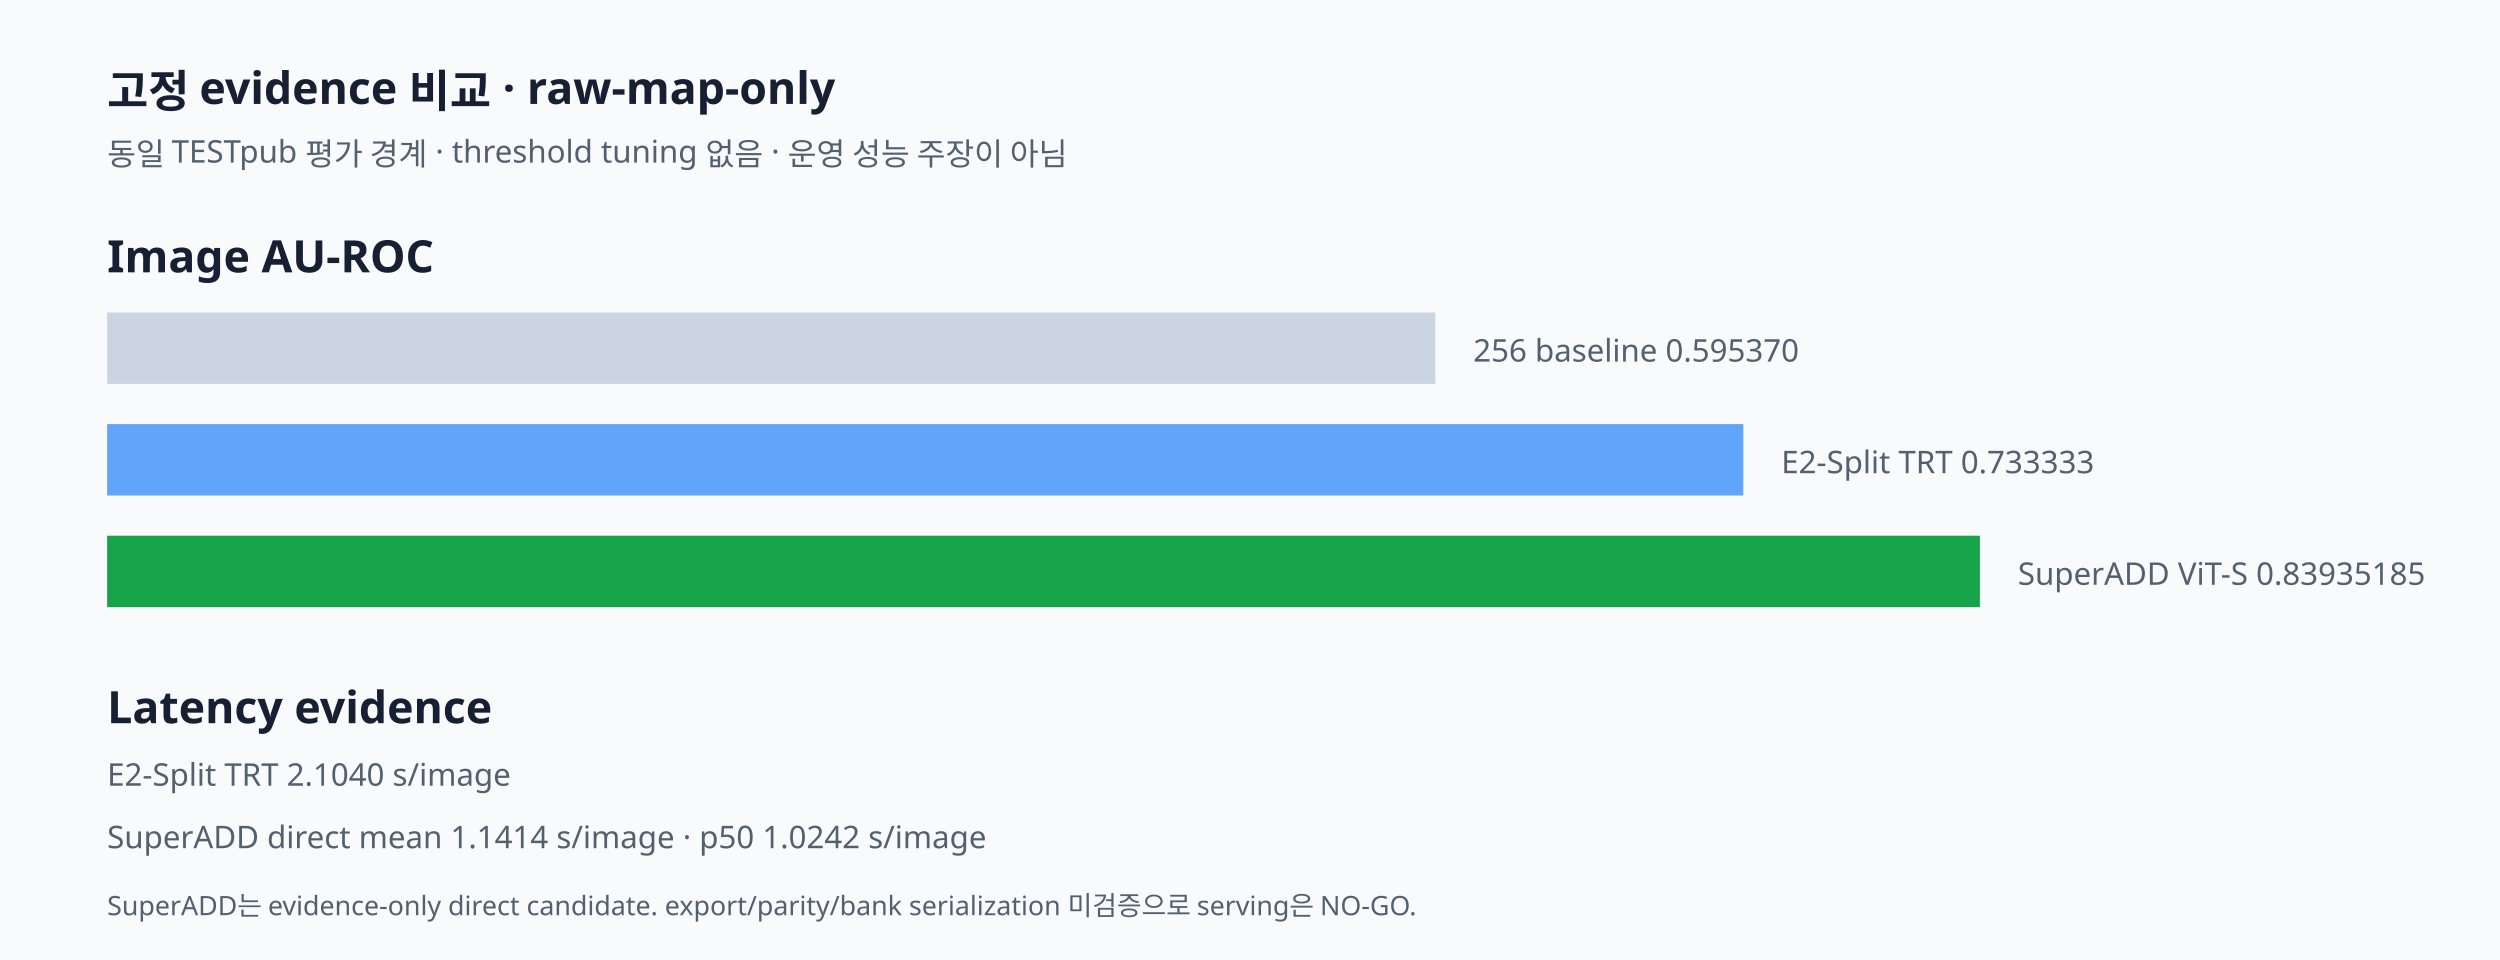
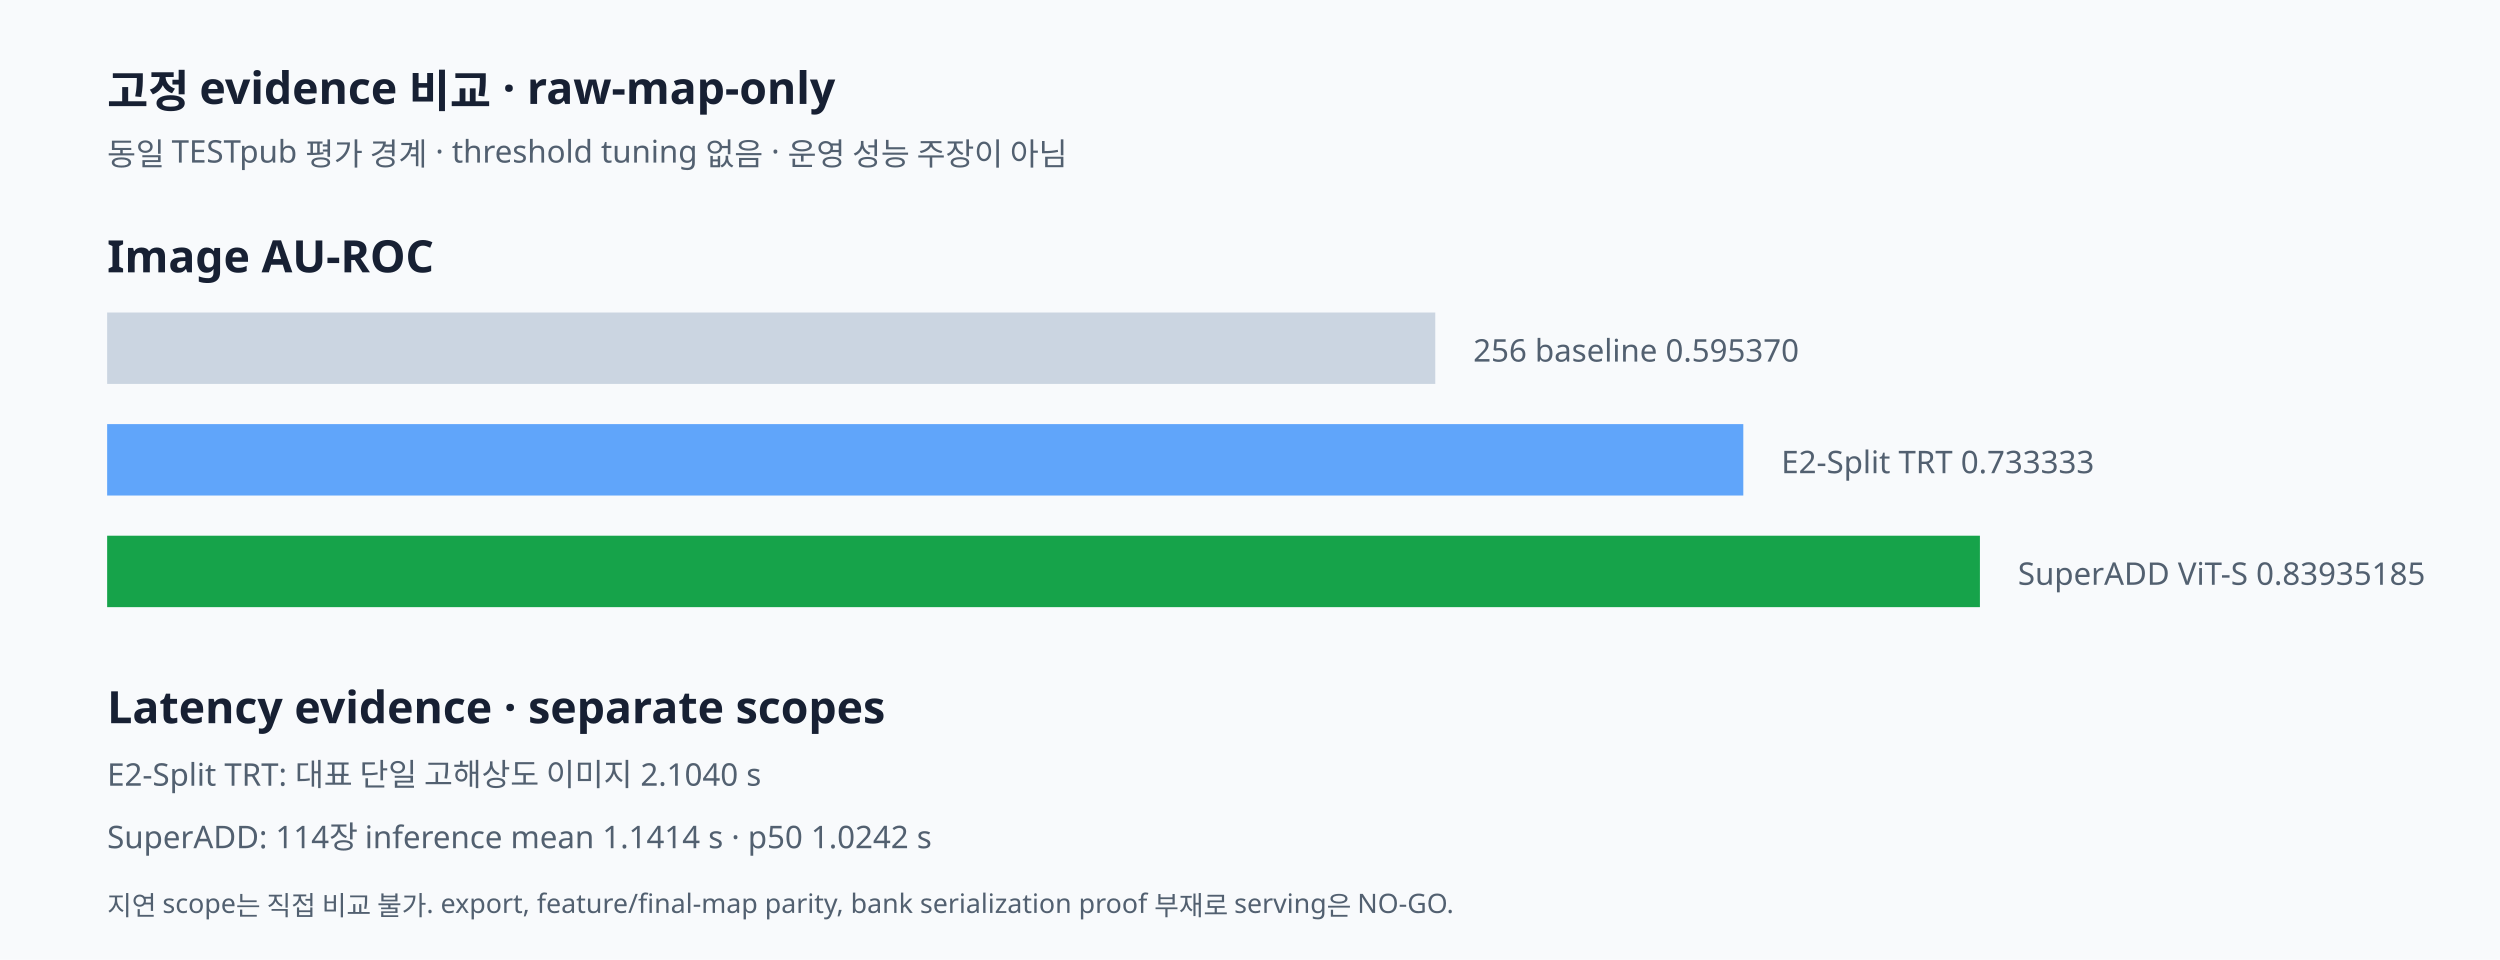
<svg xmlns="http://www.w3.org/2000/svg" width="100%" height="430" viewBox="0 0 1120 430">
  <style>text{font-family:system-ui,sans-serif;fill:#172033}.t{font-size:20px;font-weight:700}.s{font-size:14px;fill:#526070}.n{font-size:12px;fill:#526070}</style>
  <rect width="1120" height="430" fill="#f8fafc" />
  <text x="48" y="48" class="t">고정 evidence 비교 · raw-map-only</text>
  <text x="48" y="74" class="s">동일 TESTpub 평가 경계 · threshold tuning 없음 · 운영 성능 주장이 아님</text>
  <text x="48" y="122" class="t">Image AU-ROC</text>
  <rect x="48" y="140" width="595" height="32" fill="#cbd5e1" />
  <rect x="48" y="190" width="733" height="32" fill="#60a5fa" />
  <rect x="48" y="240" width="839" height="32" fill="#16a34a" />
  <text x="660" y="162" class="s">256 baseline 0.595370</text>
  <text x="798" y="212" class="s">E2-Split TRT 0.733333</text>
  <text x="904" y="262" class="s">SuperADD ViT-S 0.83935185</text>
-   <text x="48" y="324" class="t">Latency evidence</text>
-   <text x="48" y="352" class="s">E2-Split TRT 2.1040 s/image</text>
-   <text x="48" y="380" class="s">SuperADD direct mean 1.1414 s/image · p50 1.0242 s/image</text>
-   <text x="48" y="410" class="n">SuperADD는 evidence-only direct candidate. export/parity/bank serialization 미검증으로 serving은 NO-GO.</text>
+   <text x="48" y="324" class="t">Latency evidence · separate scopes</text>
+   <text x="48" y="352" class="s">E2-Split TRT: 대표 단일 고해상도 이미지 2.1040 s</text>
+   <text x="48" y="380" class="s">SuperADD: 114장 inference mean 1.1414 s · p50 1.0242 s</text>
+   <text x="48" y="410" class="n">지연 scope는 직접 비교 불가. export, feature/final-map parity, bank serialization proof 부재로 serving은 NO-GO.</text>
</svg>
